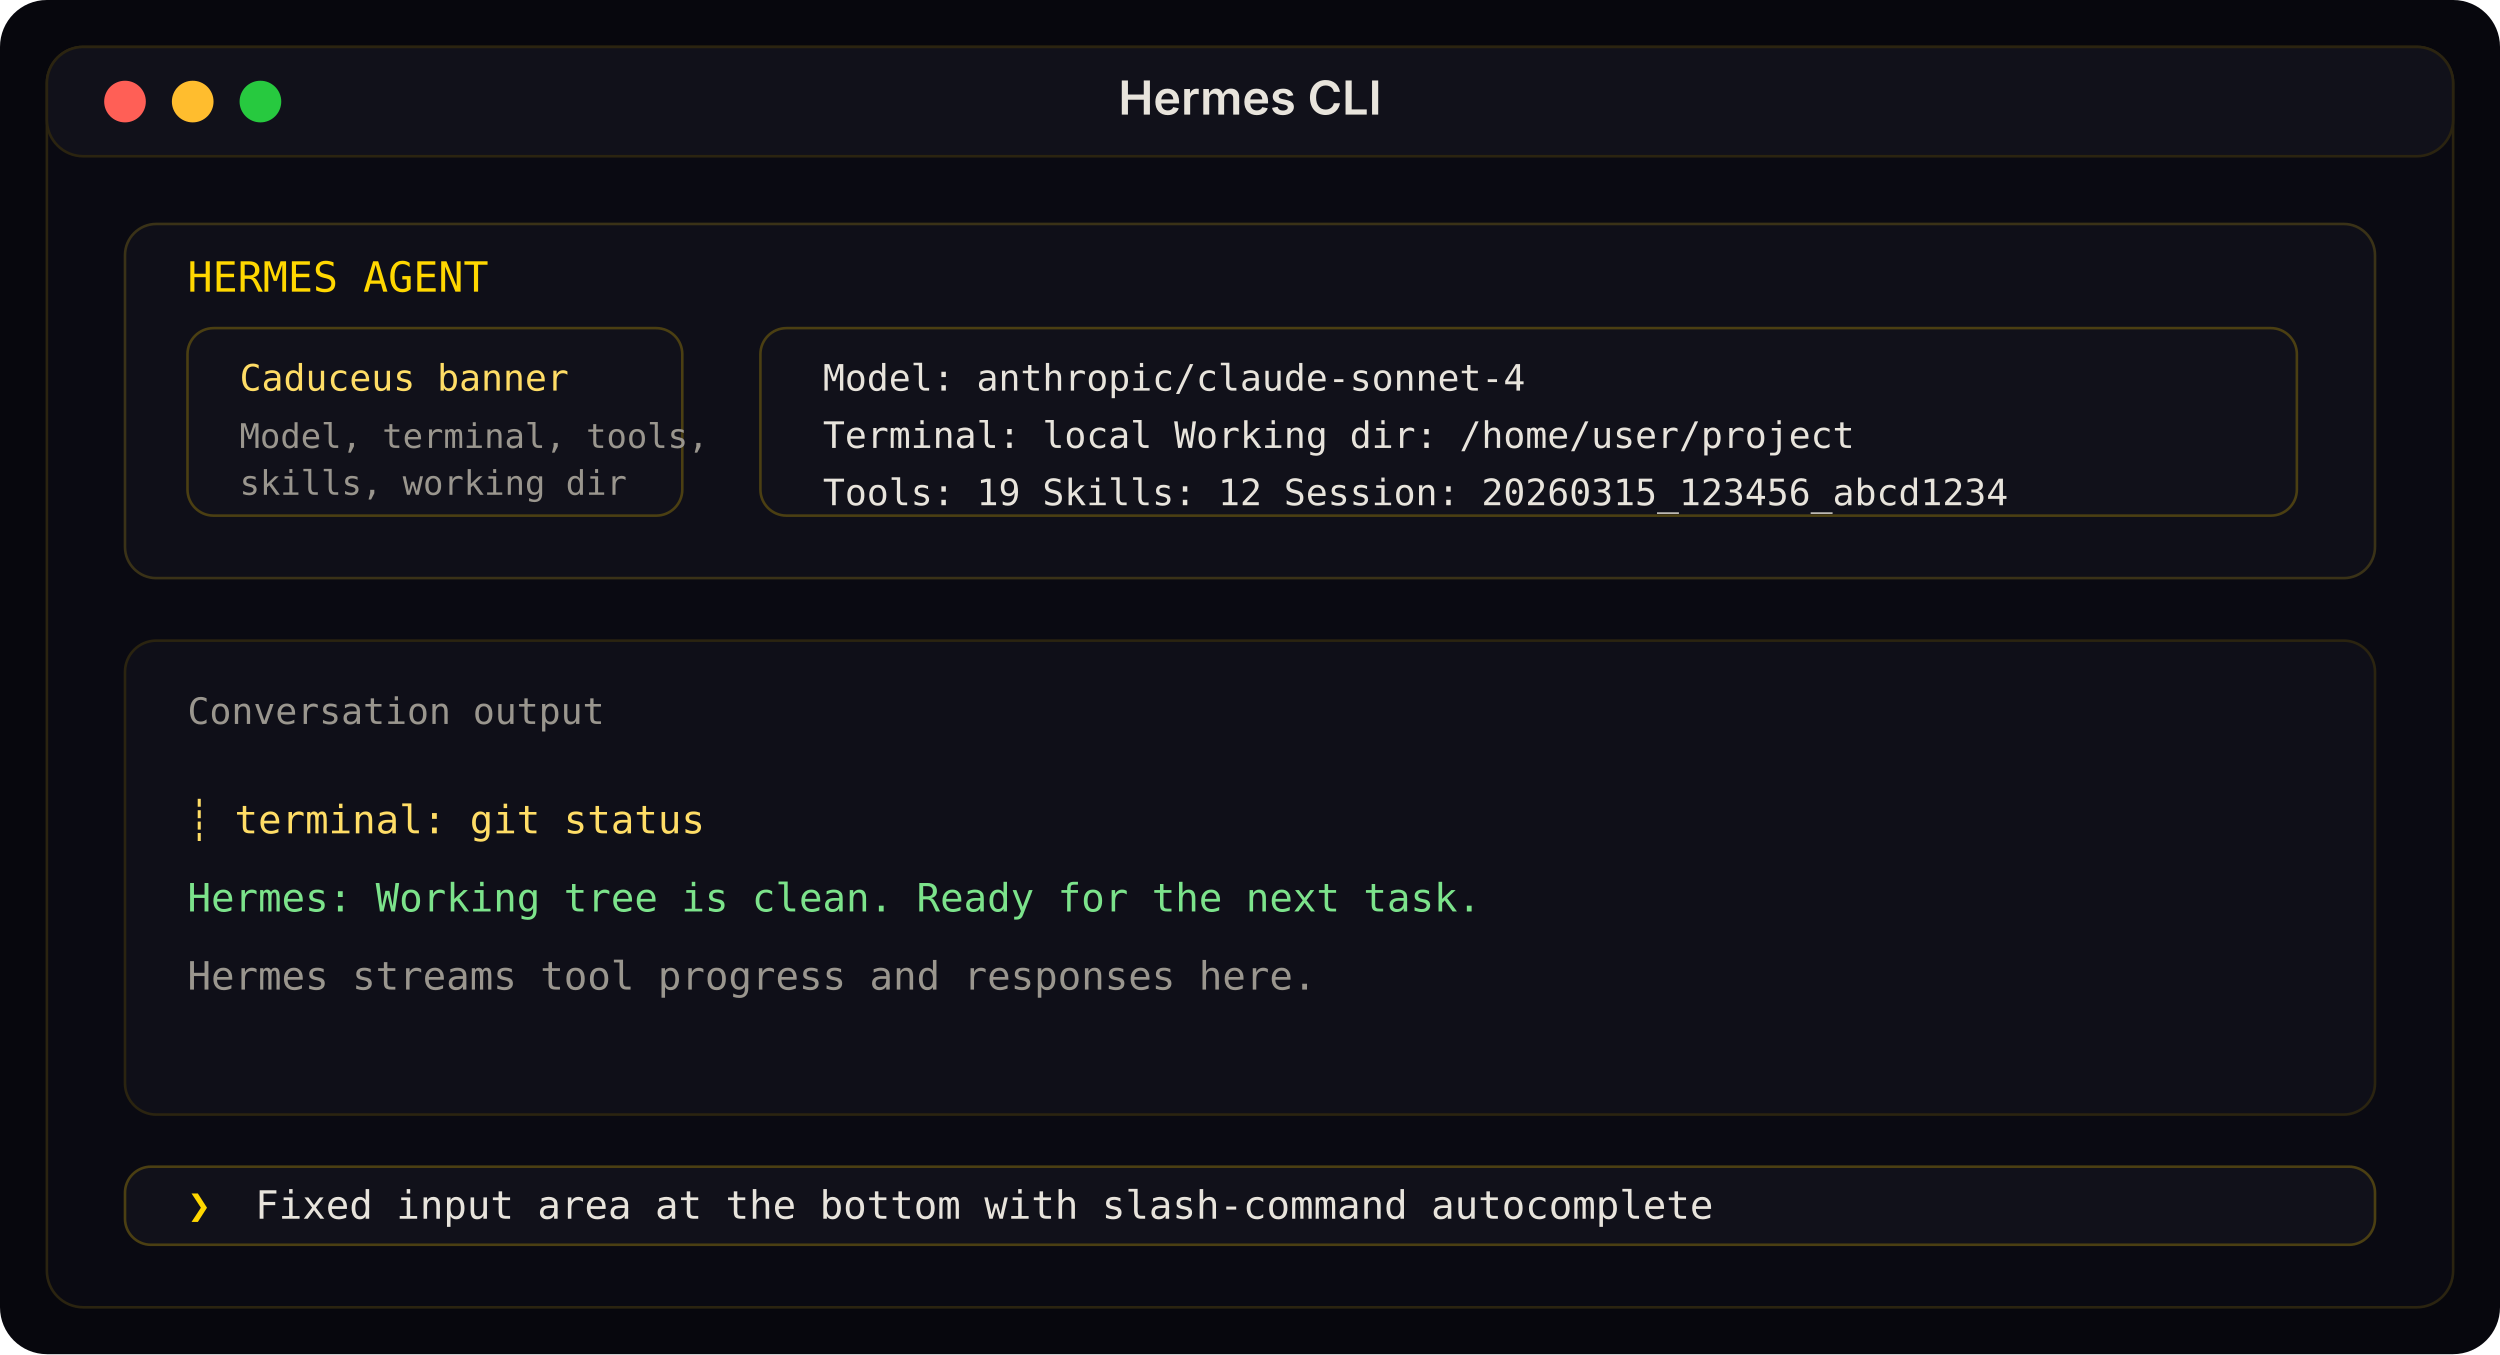
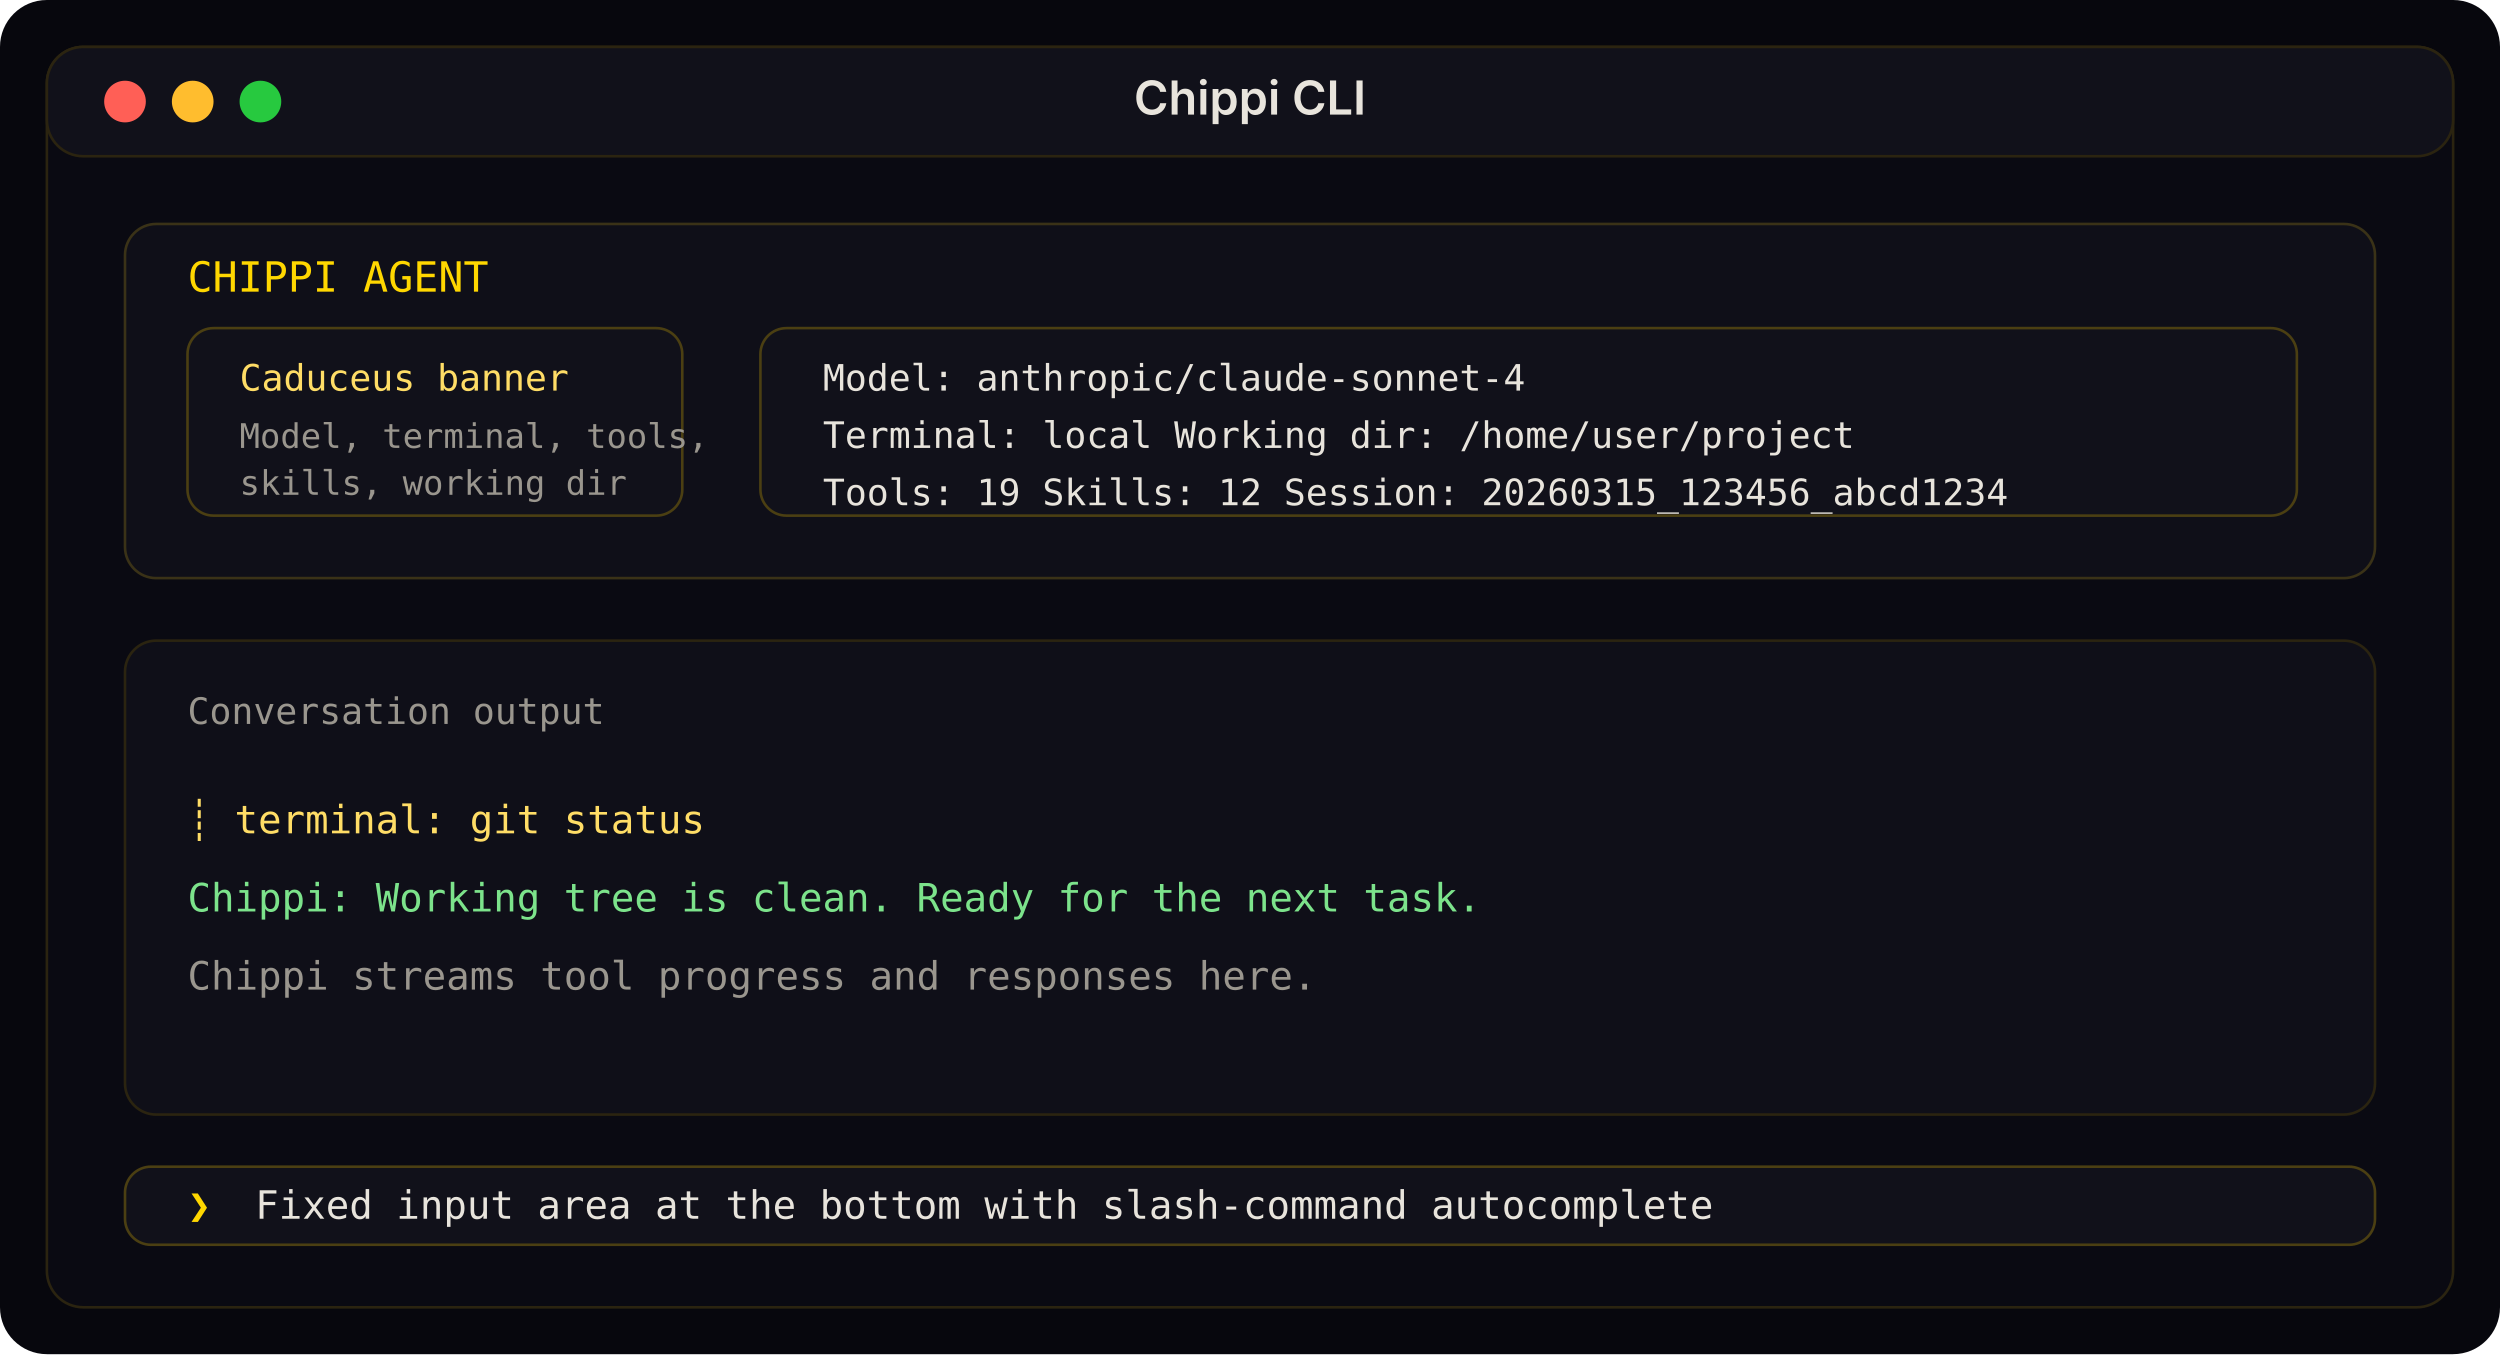
<svg xmlns="http://www.w3.org/2000/svg" width="960" height="520" viewBox="0 0 960 520" role="img" aria-labelledby="title desc">
  <rect width="960" height="520" rx="18" fill="#07070d" />
  <rect x="18" y="18" width="924" height="484" rx="14" fill="#0a0a12" stroke="#2b2410" />
  <rect x="18" y="18" width="924" height="42" rx="14" fill="#11111a" stroke="#2b2410" />
  <circle cx="48" cy="39" r="8" fill="#ff5f56" />
  <circle cx="74" cy="39" r="8" fill="#ffbd2e" />
  <circle cx="100" cy="39" r="8" fill="#27c93f" />
-   <text x="480" y="44" text-anchor="middle" fill="#e8e4dc" font-family="Inter, sans-serif" font-size="18" font-weight="600">Hermes CLI</text>
+   <text x="480" y="44" text-anchor="middle" fill="#e8e4dc" font-family="Inter, sans-serif" font-size="18" font-weight="600">Chippi CLI</text>
  <rect x="48" y="86" width="864" height="136" rx="12" fill="#0f0f18" stroke="#3a3217" />
-   <text x="72" y="112" fill="#ffd700" font-family="JetBrains Mono, monospace" font-size="16">HERMES AGENT</text>
+   <text x="72" y="112" fill="#ffd700" font-family="JetBrains Mono, monospace" font-size="16">CHIPPI AGENT</text>
  <rect x="72" y="126" width="190" height="72" rx="10" fill="#11111a" stroke="#4b3f12" />
  <text x="92" y="150" fill="#ffdd66" font-family="JetBrains Mono, monospace" font-size="14">Caduceus banner</text>
  <text x="92" y="172" fill="#9a968e" font-family="JetBrains Mono, monospace" font-size="13">Model, terminal, tools,</text>
  <text x="92" y="190" fill="#9a968e" font-family="JetBrains Mono, monospace" font-size="13">skills, working dir</text>
  <rect x="292" y="126" width="590" height="72" rx="10" fill="#11111a" stroke="#4b3f12" />
  <text x="316" y="150" fill="#e8e4dc" font-family="JetBrains Mono, monospace" font-size="14">Model: anthropic/claude-sonnet-4</text>
  <text x="316" y="172" fill="#e8e4dc" font-family="JetBrains Mono, monospace" font-size="14">Terminal: local   Working dir: /home/user/project</text>
  <text x="316" y="194" fill="#e8e4dc" font-family="JetBrains Mono, monospace" font-size="14">Tools: 19   Skills: 12   Session: 20260315_123456_abcd1234</text>
  <rect x="48" y="246" width="864" height="182" rx="12" fill="#0f0f18" stroke="#2b2410" />
  <text x="72" y="278" fill="#9a968e" font-family="JetBrains Mono, monospace" font-size="14">Conversation output</text>
  <text x="72" y="320" fill="#ffdd66" font-family="JetBrains Mono, monospace" font-size="15">┊ terminal: git status</text>
-   <text x="72" y="350" fill="#7ce38b" font-family="JetBrains Mono, monospace" font-size="15">Hermes: Working tree is clean. Ready for the next task.</text>
-   <text x="72" y="380" fill="#9a968e" font-family="JetBrains Mono, monospace" font-size="15">Hermes streams tool progress and responses here.</text>
+   <text x="72" y="350" fill="#7ce38b" font-family="JetBrains Mono, monospace" font-size="15">Chippi: Working tree is clean. Ready for the next task.</text>
+   <text x="72" y="380" fill="#9a968e" font-family="JetBrains Mono, monospace" font-size="15">Chippi streams tool progress and responses here.</text>
  <rect x="48" y="448" width="864" height="30" rx="10" fill="#11111a" stroke="#4b3f12" />
  <text x="72" y="468" fill="#ffd700" font-family="JetBrains Mono, monospace" font-size="15">❯</text>
  <text x="98" y="468" fill="#e8e4dc" font-family="JetBrains Mono, monospace" font-size="15">Fixed input area at the bottom with slash-command autocomplete</text>
</svg>
